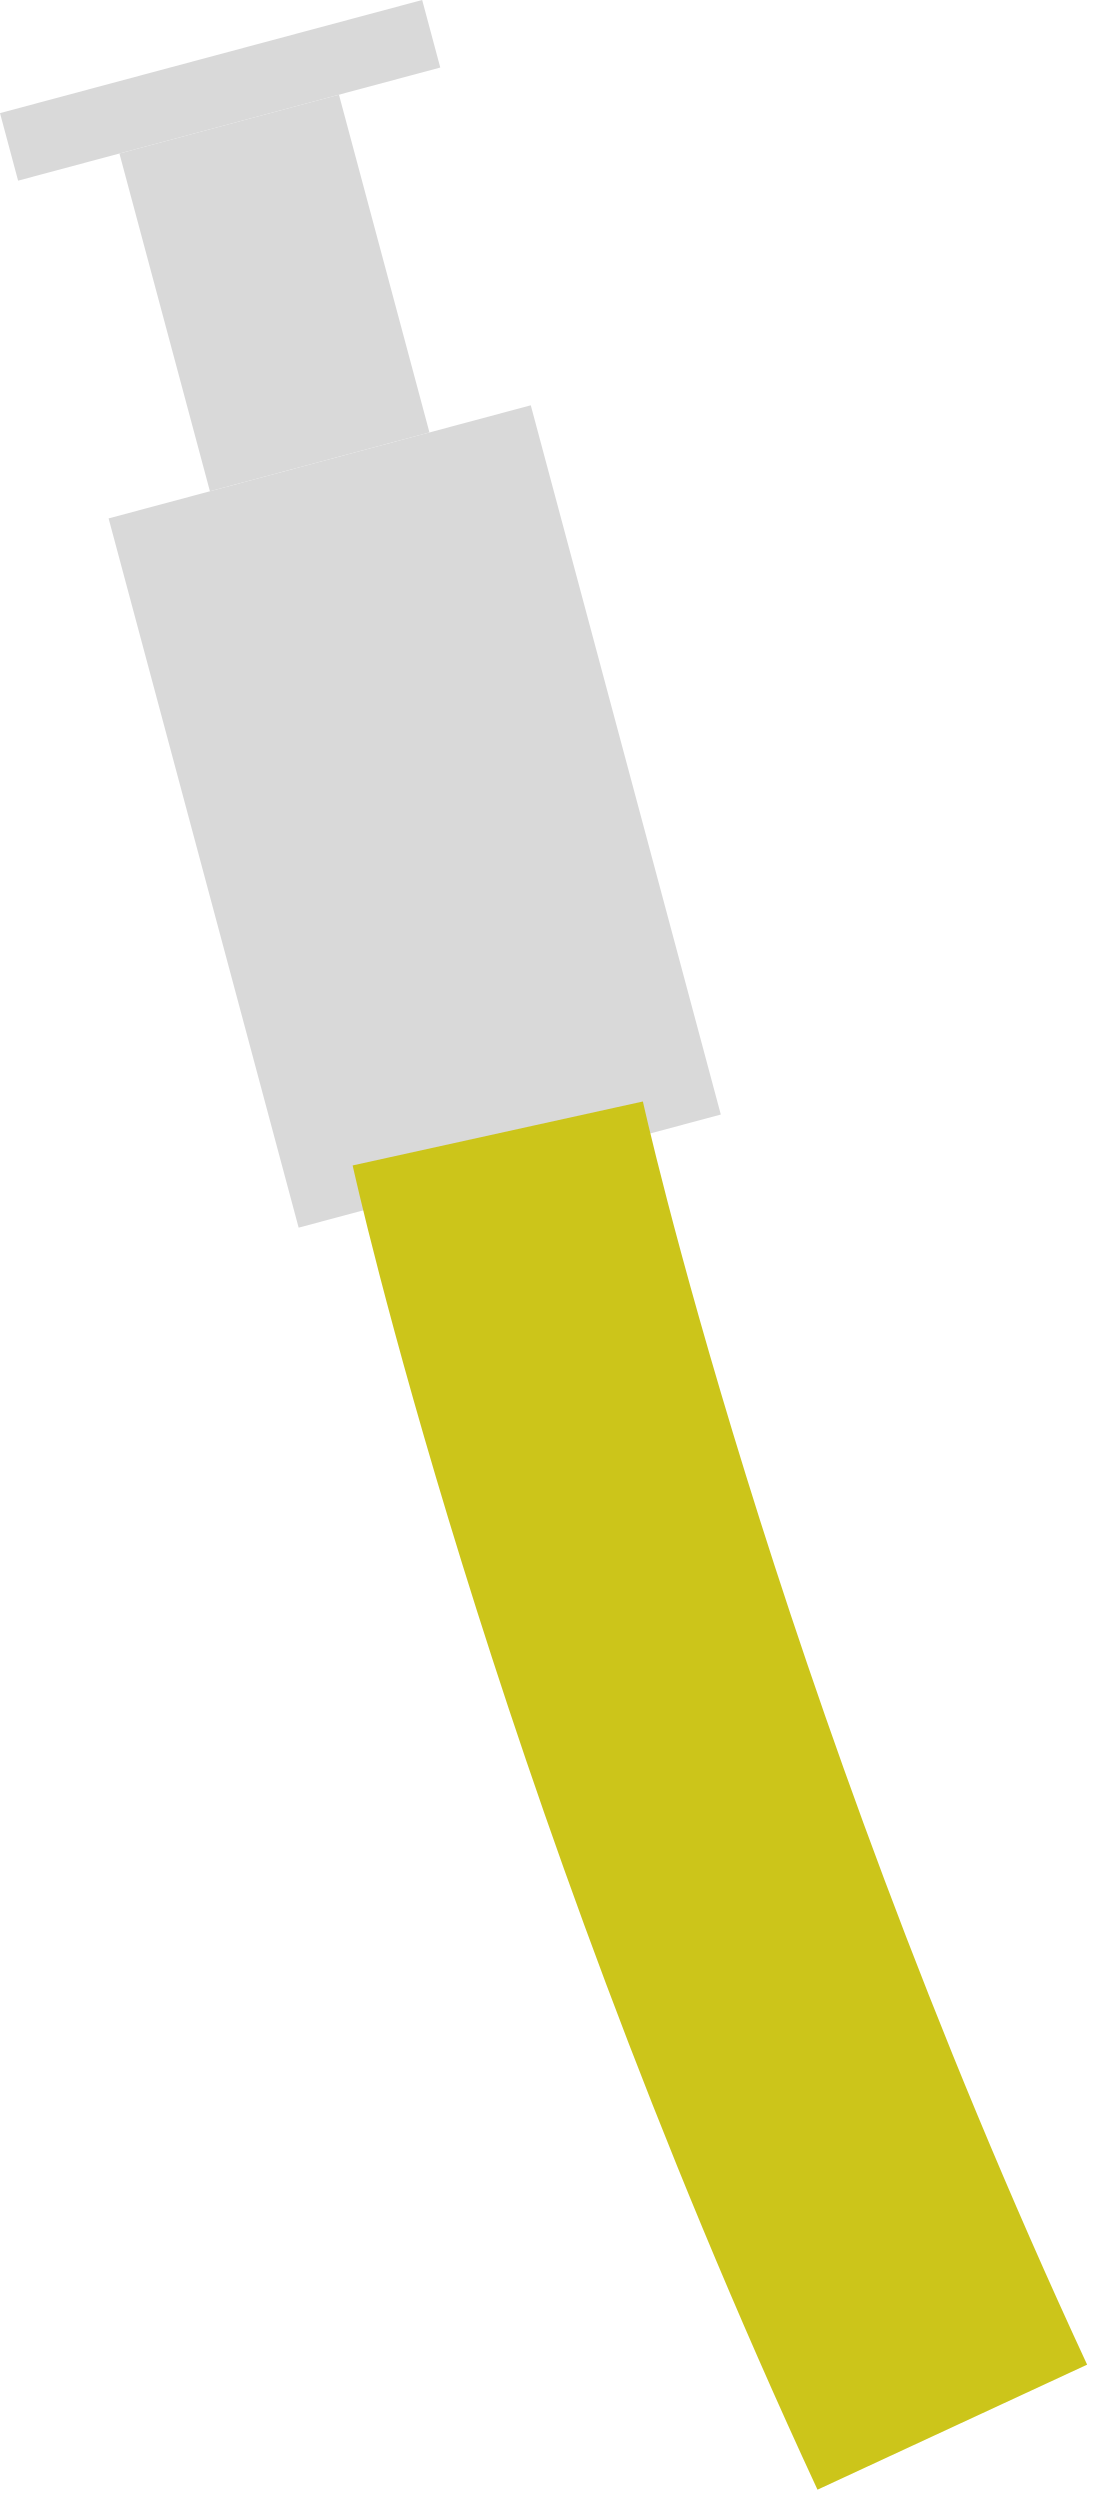
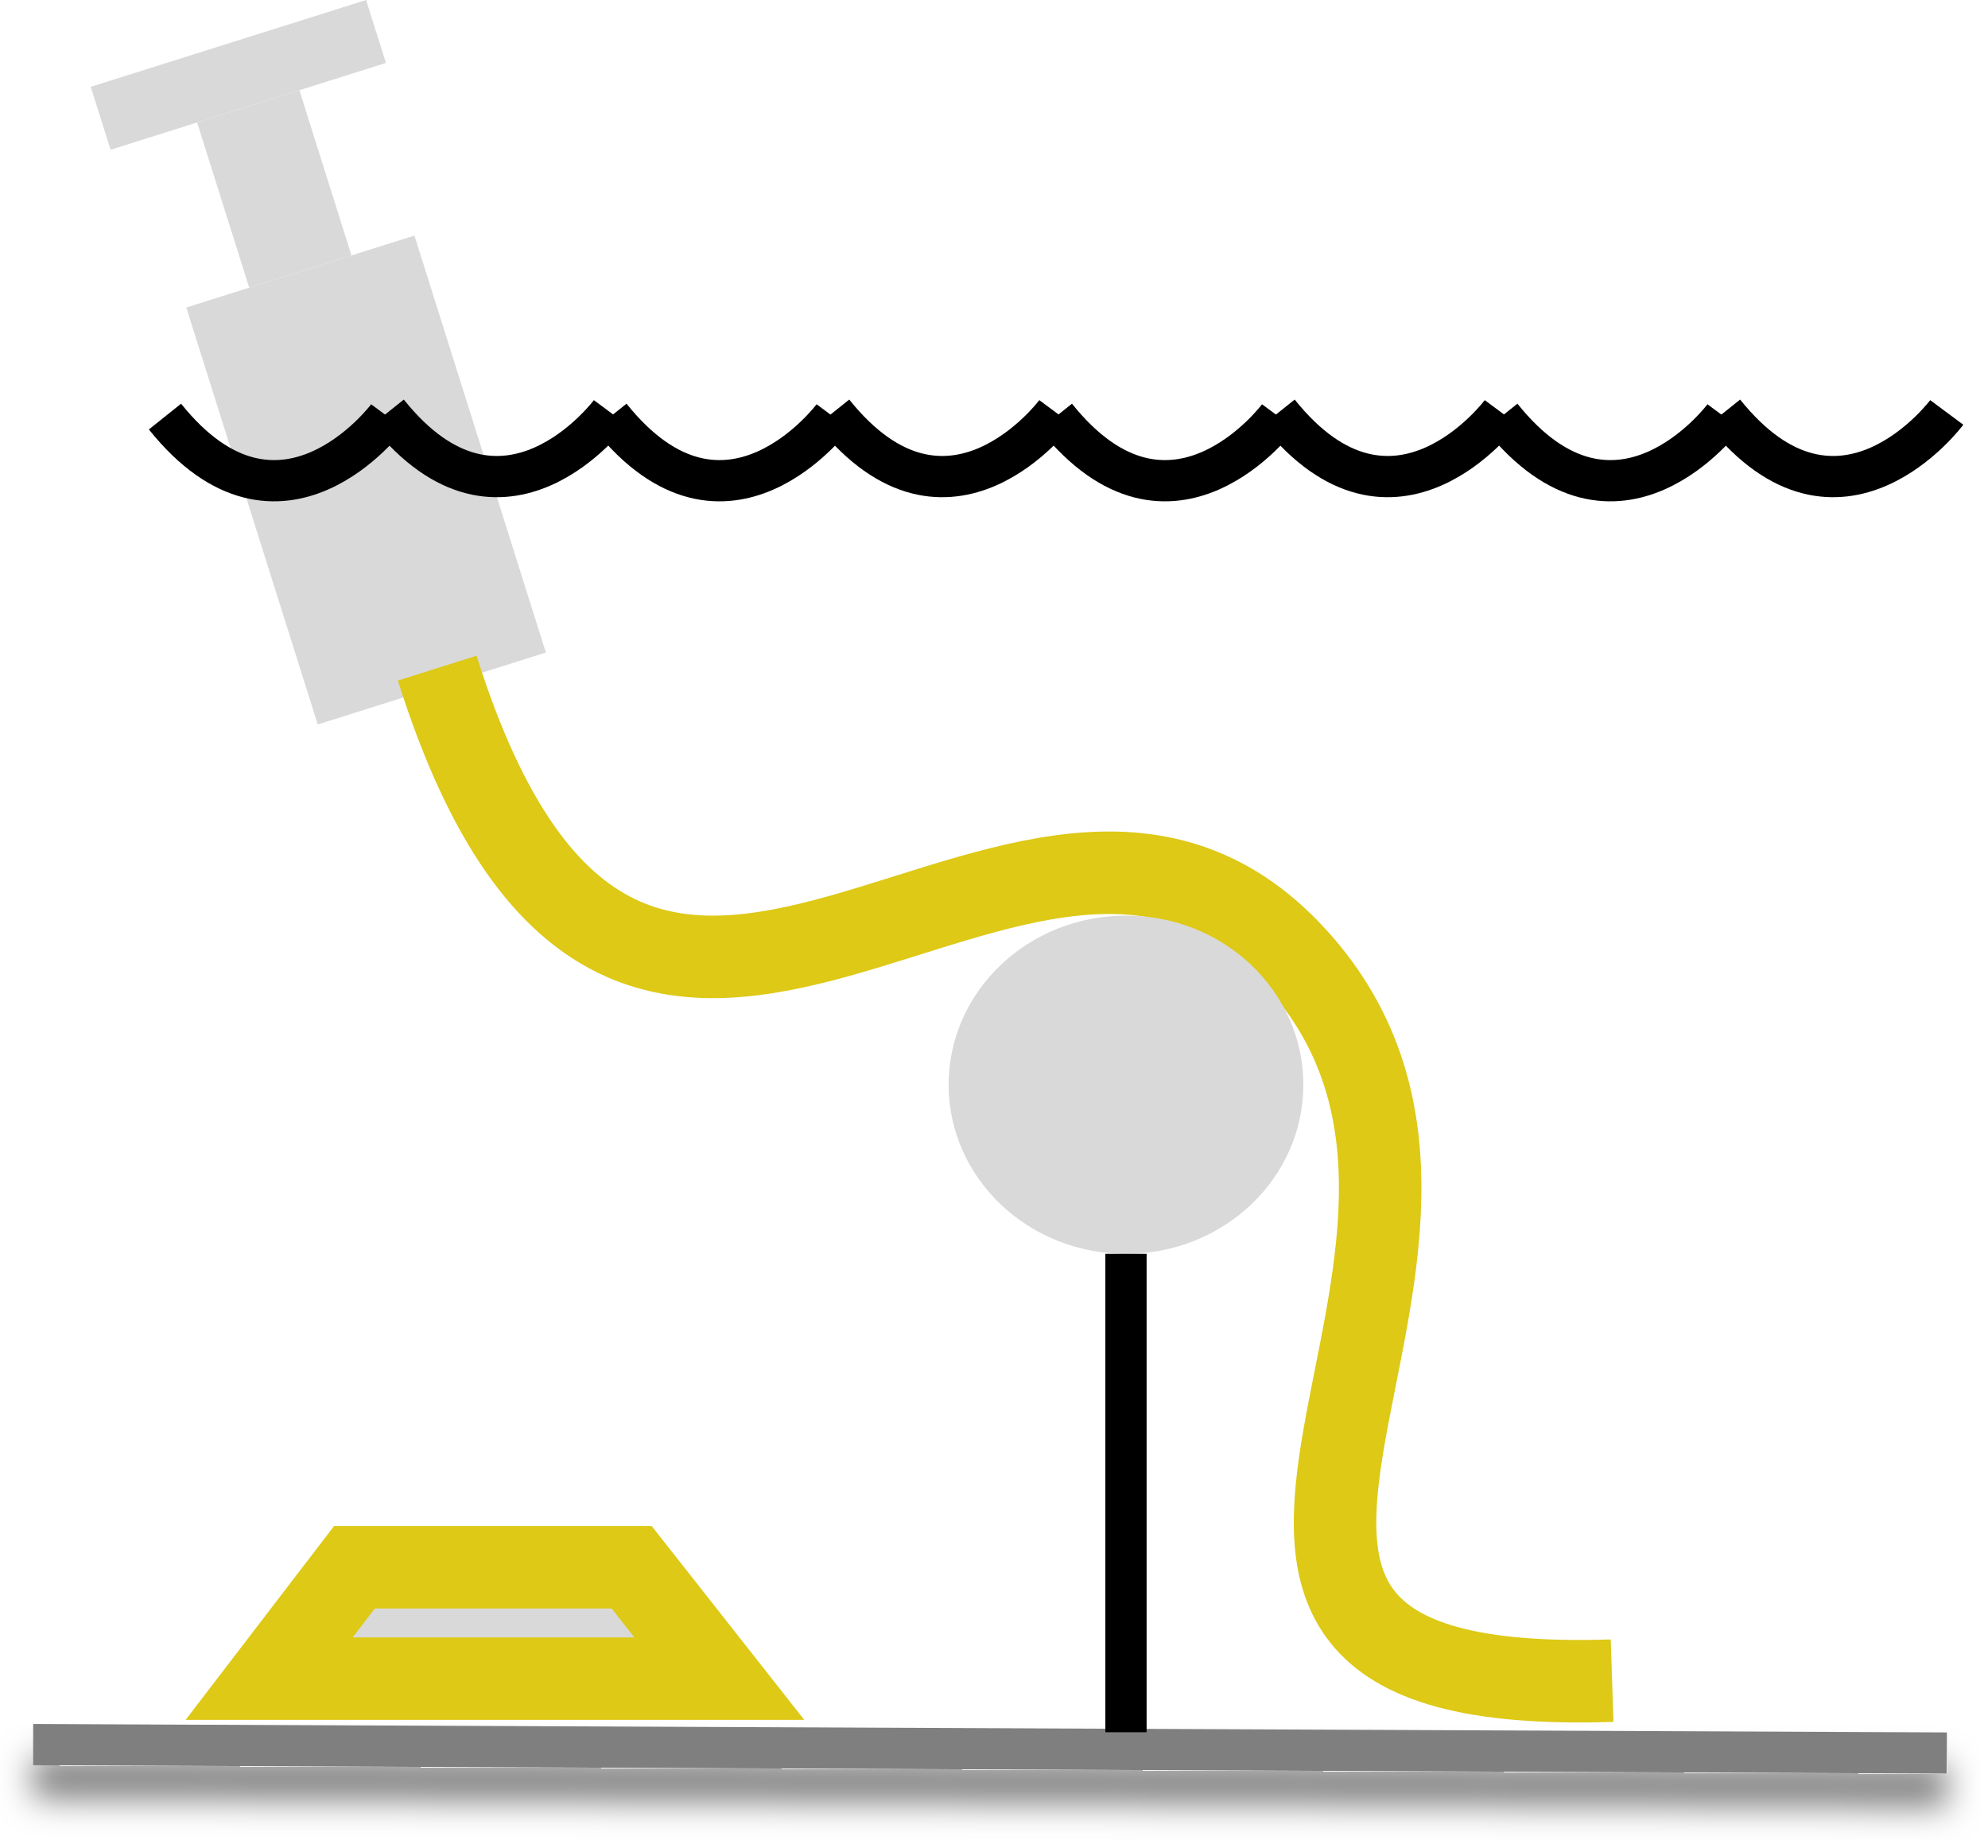
- <svg xmlns="http://www.w3.org/2000/svg" fill="none" viewBox="0 0 63 143">
-   <path fill="#D9D9D9" d="M6.212 29.653H31.212V71.653H6.212z" transform="rotate(-15 6.212 29.653)" />
-   <path fill="#D9D9D9" d="M6.831 8.781H19.831V28.781H6.831z" transform="rotate(-15 6.83 8.781)" />
-   <path fill="#D9D9D9" d="M0 6.47H25V10.47H0z" transform="rotate(-15 0 6.47)" />
-   <path stroke="#CCC51A" stroke-width="17" d="M28.472 64.834C28.472 64.834 36 99 54.472 138.834" />
+ <svg xmlns="http://www.w3.org/2000/svg" fill="none" viewBox="0 0 241 224">
+   <path fill="#D9D9D9" d="M22.582 37.28H51.582V90.28H22.582z" transform="rotate(-17.5 22.582 37.28)" />
+   <path fill="#D9D9D9" d="M23.896 14.847H36.896V35.847H23.896z" transform="rotate(-17.5 23.896 14.847)" />
+   <path fill="#D9D9D9" d="M11 10.525H46V18.525H11z" transform="rotate(-17.5 11 10.525)" />
+   <path stroke="#DDC916" stroke-width="10" d="M53 81C77 157 124 80 157 116C190 152 127 206 195.431 203.746" />
+   <ellipse cx="136.5" cy="131.5" fill="#D9D9D9" rx="21.5" ry="20.5" />
+   <g filter="url(#a)" opacity=".5">
+     <path stroke="#000" stroke-width="5" d="M4.011 211.5 236.011 212.522" />
+   </g>
+   <path stroke="#000" stroke-width="5" d="M20 50.5C34 68 47 50.5 47 50.5" />
+   <path stroke="#000" stroke-width="5" d="M47 50C61 67.5 74 50 74 50" />
+   <path stroke="#000" stroke-width="5" d="M74 50.5C88 68 101 50.5 101 50.5" />
+   <path stroke="#000" stroke-width="5" d="M101 50C115 67.5 128 50 128 50" />
+   <path stroke="#000" stroke-width="5" d="M128 50.5C142 68 155 50.5 155 50.5" />
+   <path stroke="#000" stroke-width="5" d="M155 50C169 67.5 182 50 182 50" />
+   <path stroke="#000" stroke-width="5" d="M182 50.5C196 68 209 50.5 209 50.5" />
+   <path stroke="#000" stroke-width="5" d="M209 50C223 67.5 236 50 236 50" />
+   <path fill="#D9D9D9" stroke="#DDC916" stroke-width="10" d="M76.573 190L87.2 203.5H32.628L42.968 190H76.573Z" />
+   <path stroke="#000" stroke-width="5" d="M136.5 152 136.5 210" />
+   <defs>
+     <filter id="a" width="240.022" height="14.022" x="0" y="209" color-interpolation-filters="sRGB" filterUnits="userSpaceOnUse">
+       <feFlood flood-opacity="0" result="BackgroundImageFix" />
+       <feColorMatrix in="SourceAlpha" result="hardAlpha" values="0 0 0 0 0 0 0 0 0 0 0 0 0 0 0 0 0 0 127 0" />
+       <feOffset dy="4" />
+       <feGaussianBlur stdDeviation="2" />
+       <feComposite in2="hardAlpha" operator="out" />
+       <feColorMatrix values="0 0 0 0 0 0 0 0 0 0 0 0 0 0 0 0 0 0 1 0" />
+       <feBlend in2="BackgroundImageFix" result="effect1_dropShadow_0_1" />
+       <feBlend in="SourceGraphic" in2="effect1_dropShadow_0_1" result="shape" />
+     </filter>
+   </defs>
</svg>
